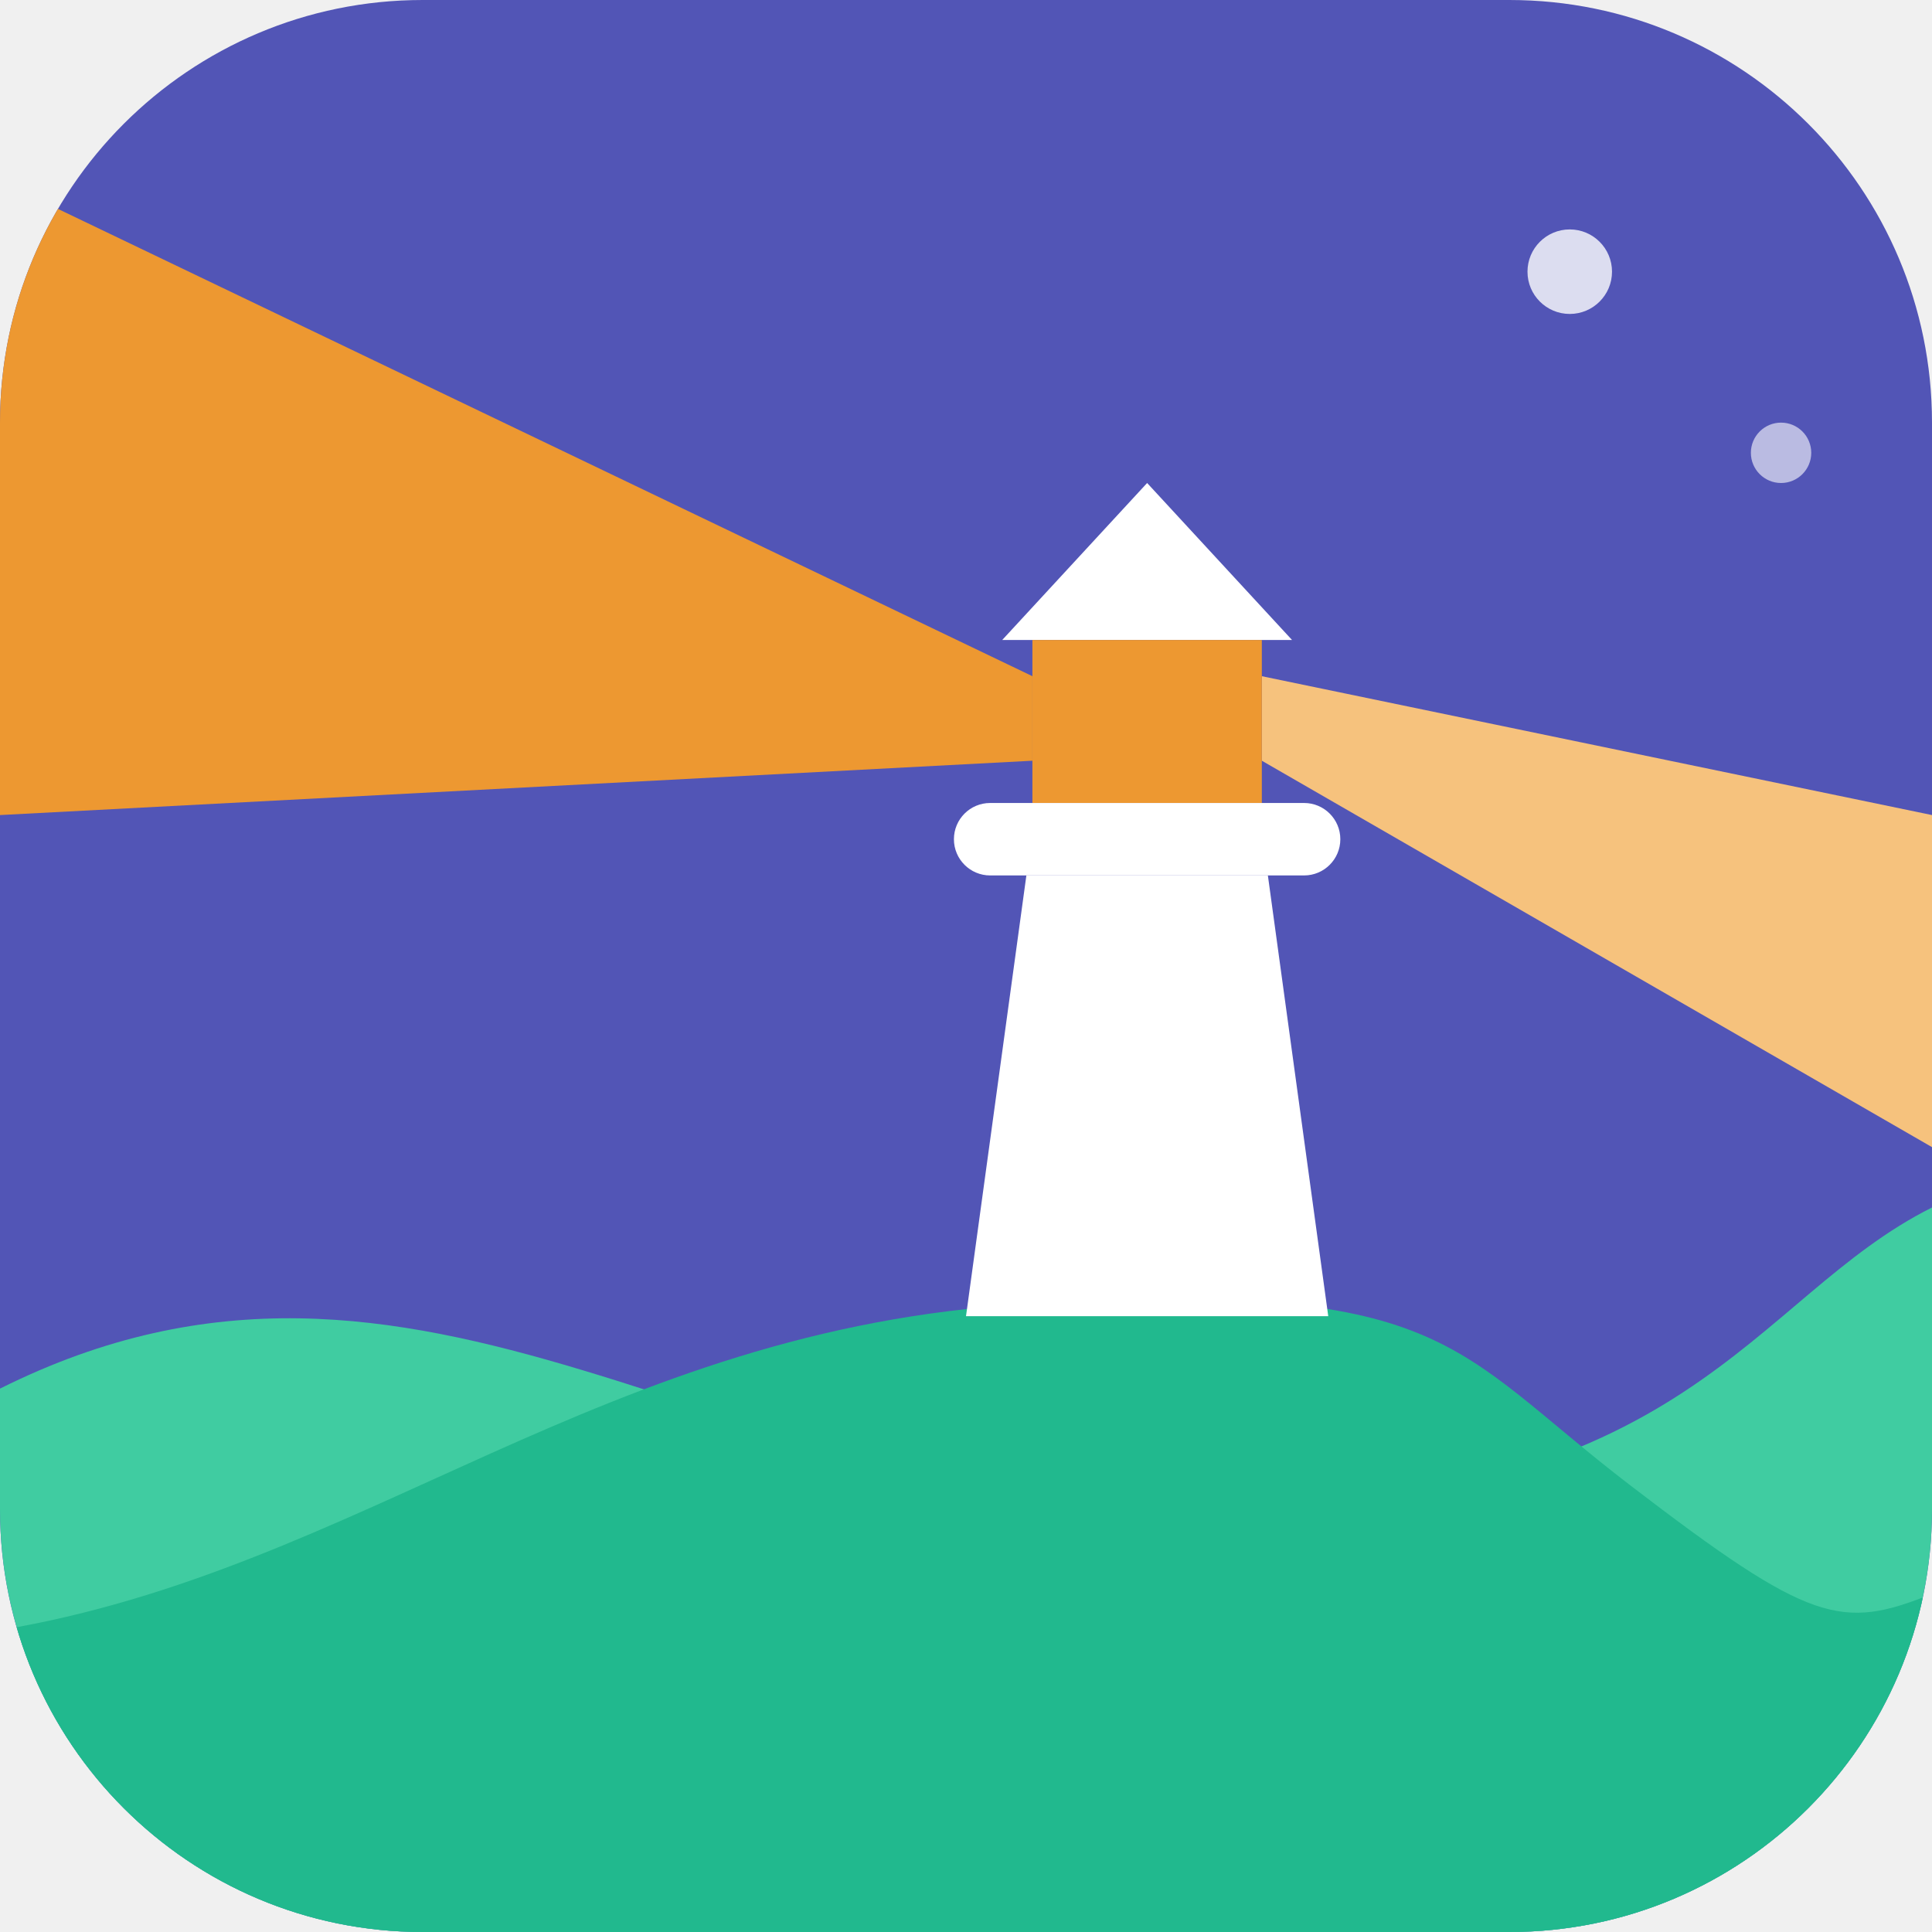
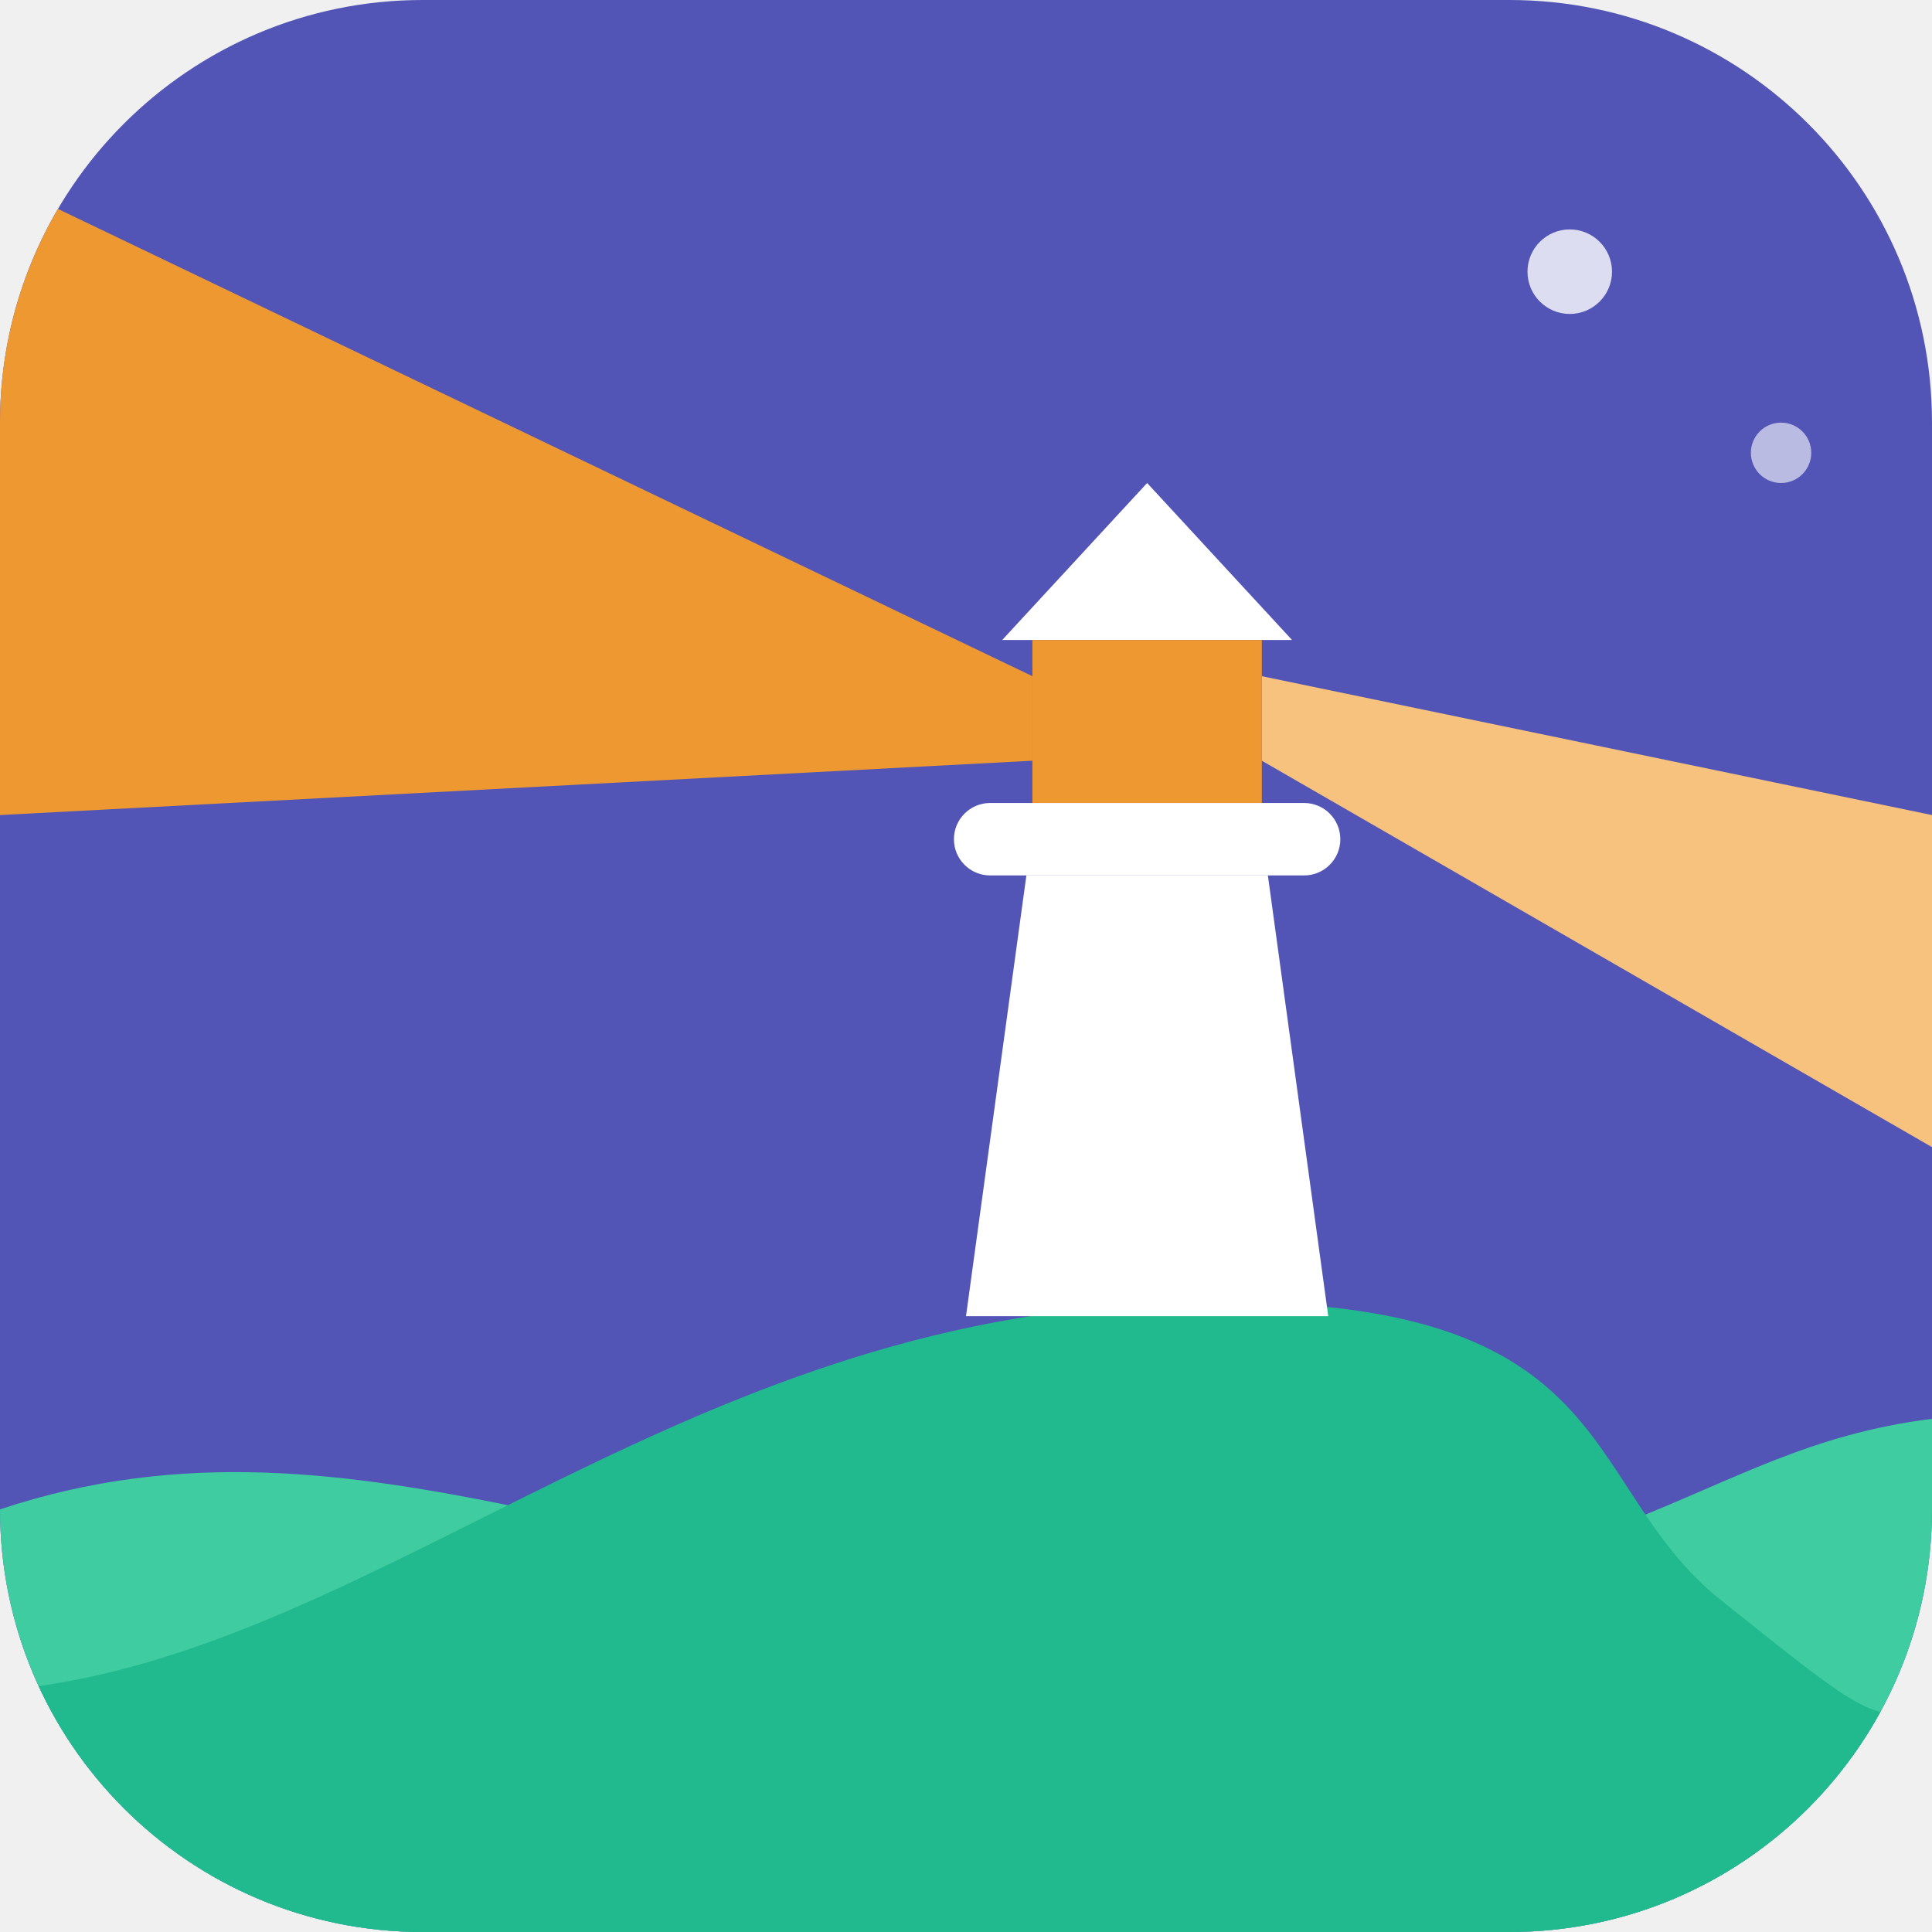
<svg xmlns="http://www.w3.org/2000/svg" viewBox="0 0 32 32">
  <clipPath id="tile">
    <rect width="32" height="32" rx="7" />
  </clipPath>
  <g clip-path="url(#tile)">
    <rect width="32" height="32" fill="#5255b6" />
    <circle cx="26" cy="4.5" r=".7" fill="#fff" opacity=".8" />
    <circle cx="29.5" cy="7.5" r=".5" fill="#fff" opacity=".6" />
    <path d="M17.1 11.2 0 3v10.5l17.1-.9Z" fill="#ed9831" />
    <path d="M20.9 11.2 32 13.5v5.5l-11.1-6.4Z" fill="#f6c27d" />
-     <path d="M0 32V23C7 19.5 12 25 20 25S29 21.5 32 20V32Z" fill="#40cca1" />
-     <path d="M0 32V27C6 26 10 22 17 21.6S24 22.3 27 24.6 30.5 27 32 26.4V32Z" fill="#21b98e" />
+     <path d="M0 32V25C6 23 11 26.5 19 26.5S28 24 32 23.5V32Z" fill="#40cca1" />
+     <path d="M0 32V28C6 27.5 11 22 19 21.6S26 24.5 28.5 26.5 31 28.5 32 28.3V32Z" fill="#21b98e" />
    <path d="M16.6 10.6 19 8l2.4 2.6Z" fill="#fff" />
    <rect x="17.1" y="10.6" width="3.8" height="2.7" fill="#ed9831" />
    <rect x="15.8" y="13.3" width="6.4" height="1.2" rx=".6" fill="#fff" />
    <path d="M17 14.5h4l1 7.3h-6Z" fill="#fff" />
  </g>
</svg>
